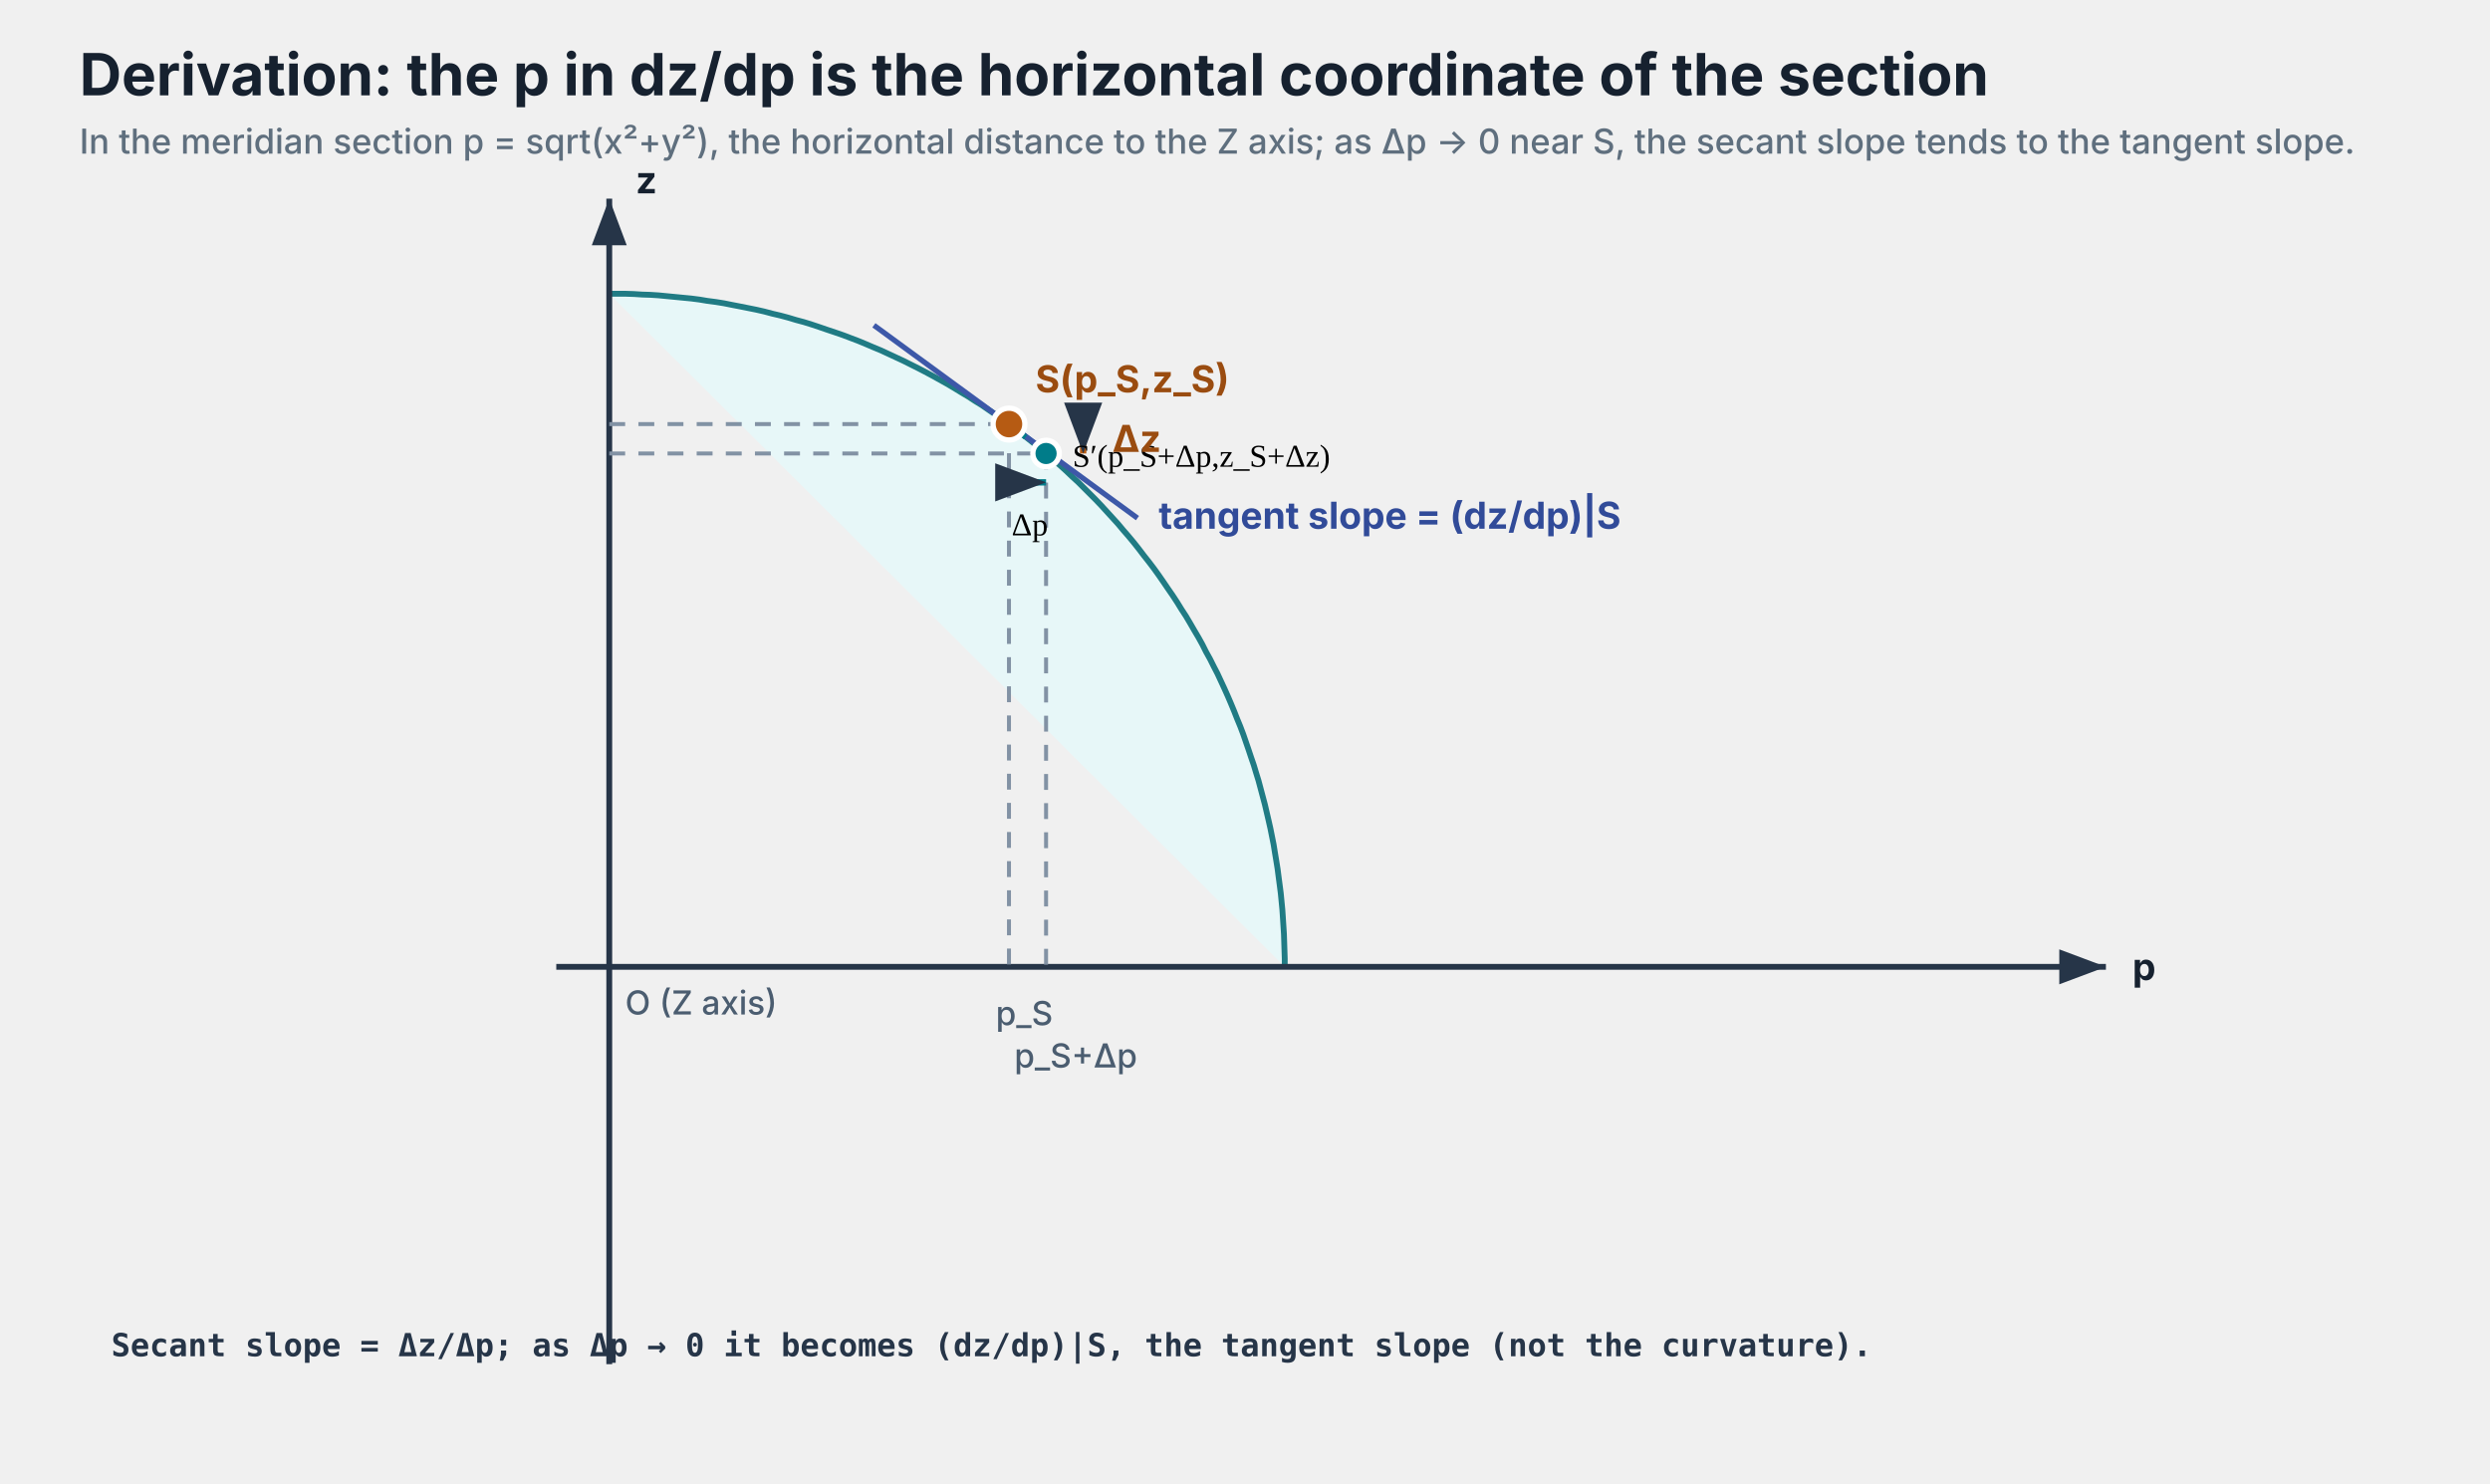
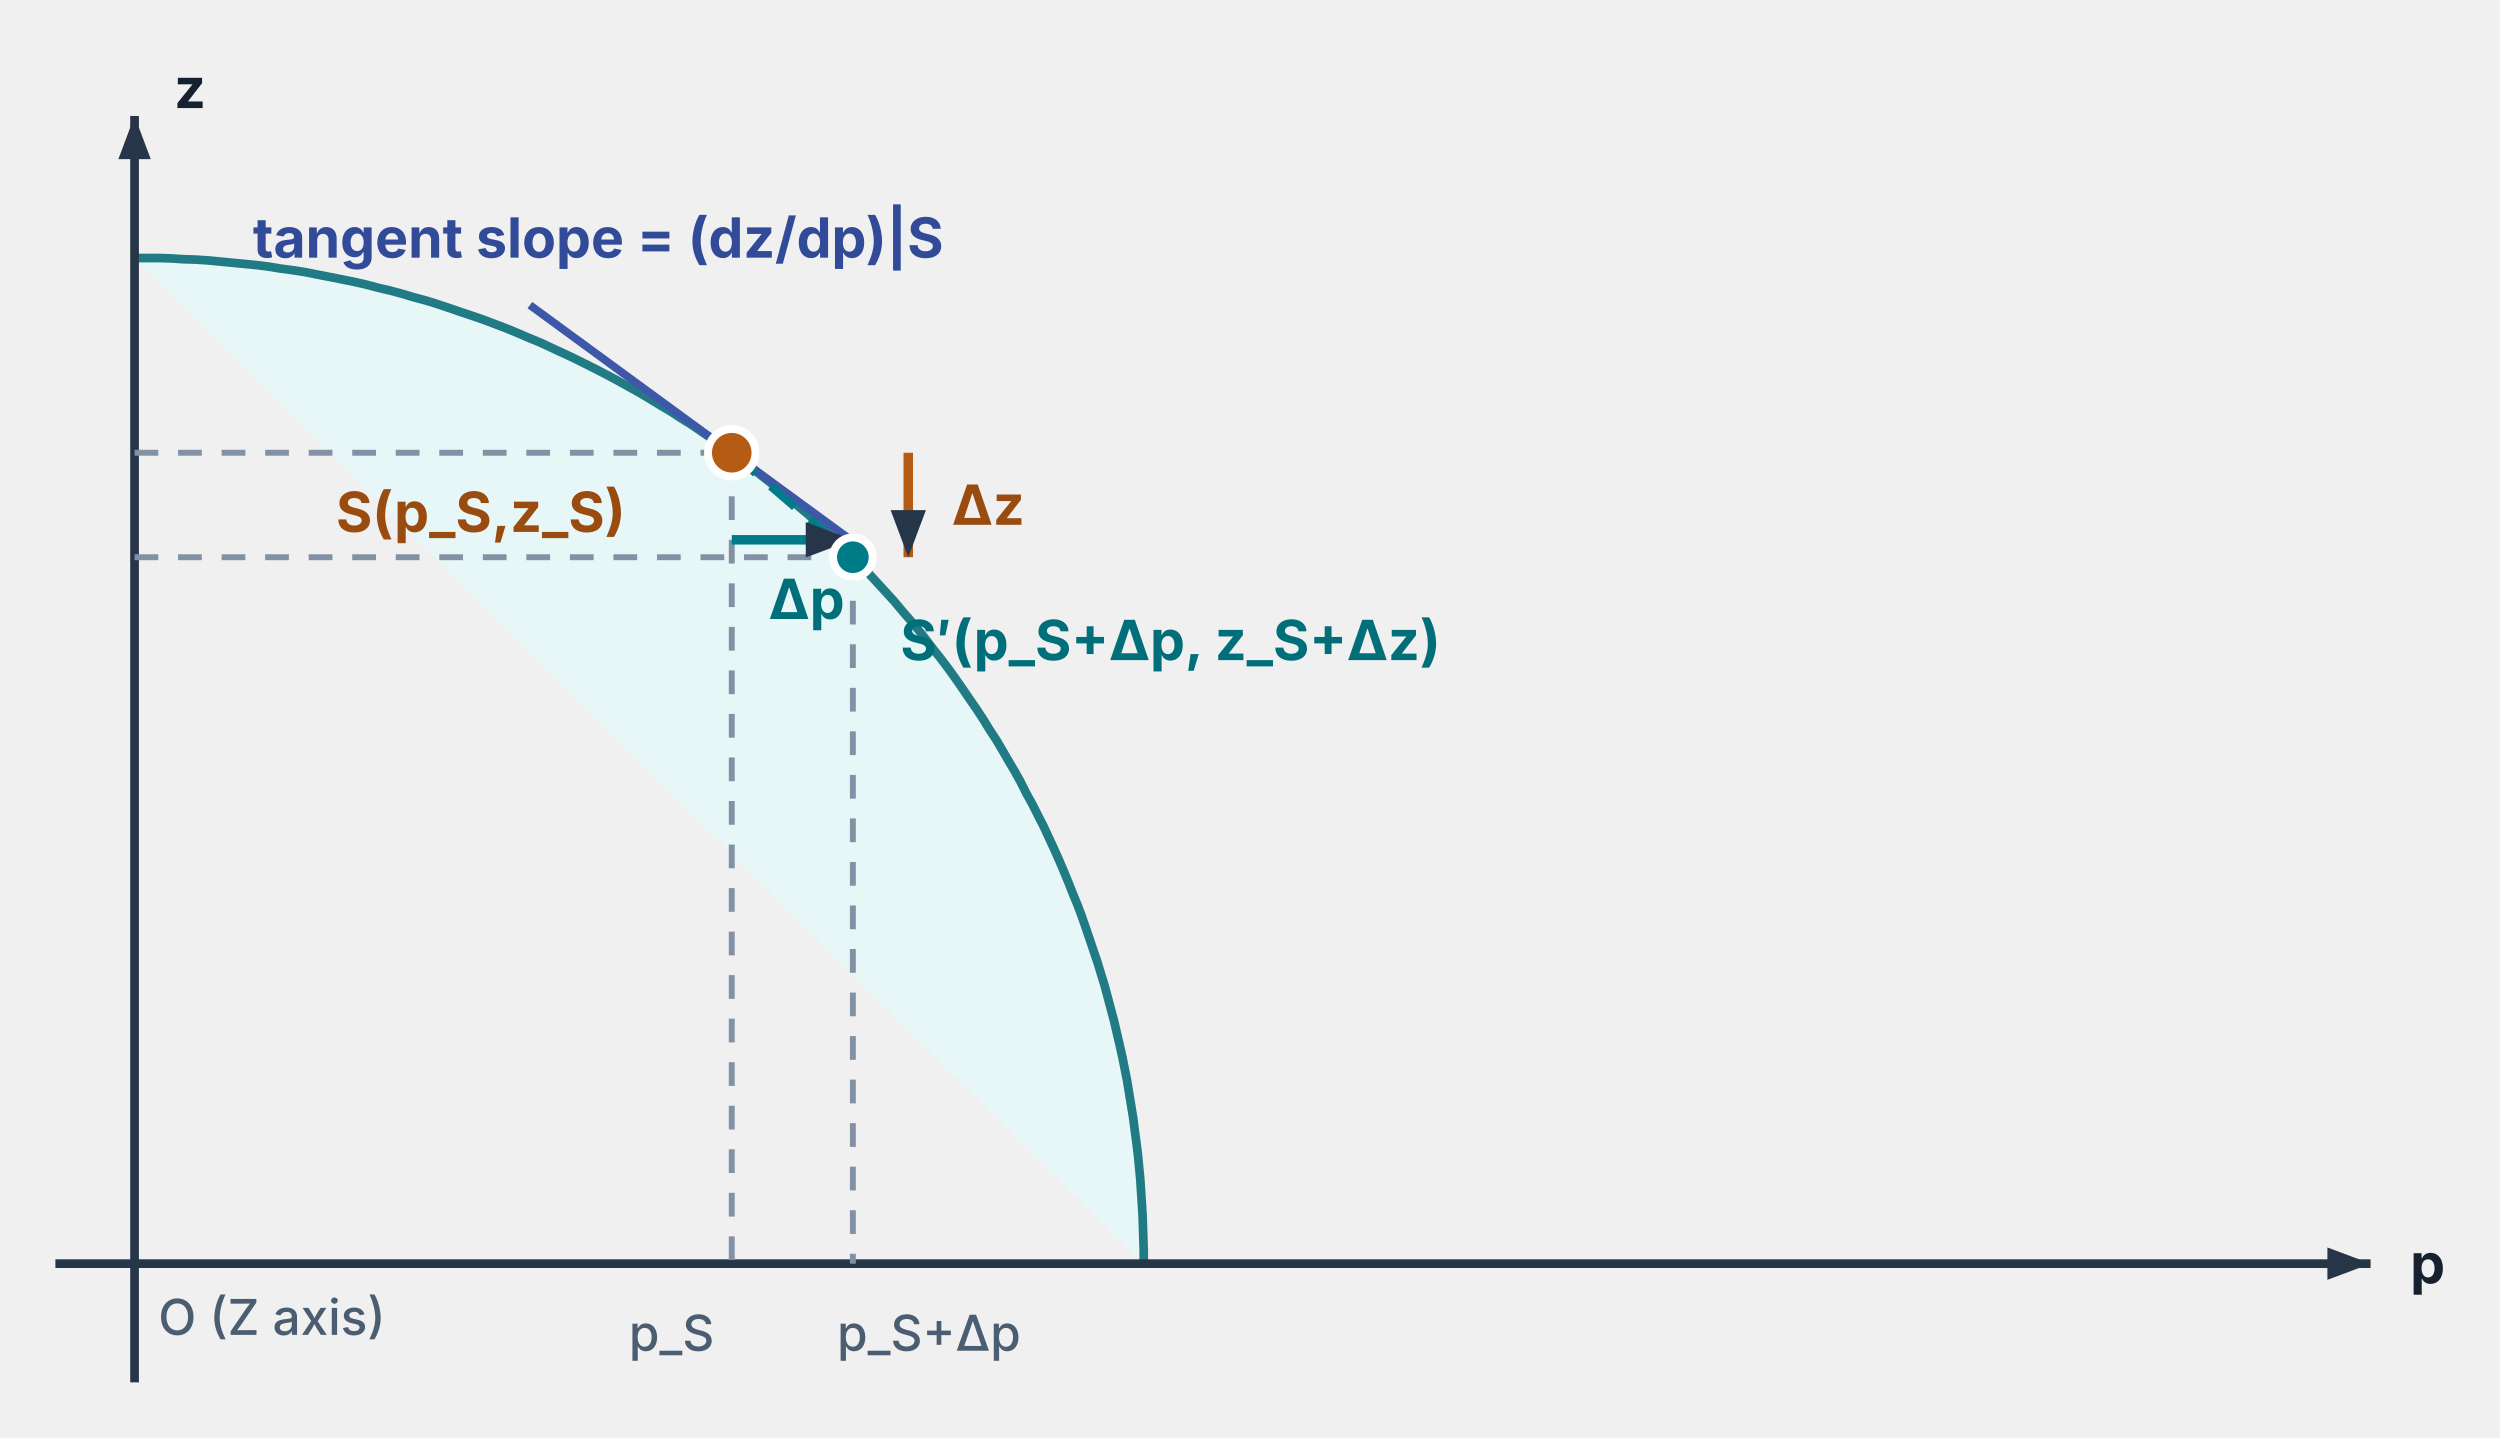
- <svg xmlns="http://www.w3.org/2000/svg" viewBox="0 0 940 560" role="img" aria-labelledby="title">
+ <svg xmlns="http://www.w3.org/2000/svg" viewBox="196.0 45.7 631.7 363.3" role="img" aria-labelledby="title">
  <defs>
-     <marker id="arrow" markerWidth="10" markerHeight="10" refX="8" refY="3" orient="auto" markerUnits="strokeWidth">
+     <marker id="arrow" viewBox="0 0 8 6" markerWidth="4.96" markerHeight="3.72" refX="8" refY="3" orient="auto" markerUnits="strokeWidth">
      <path d="M0,0 L8,3 L0,6 Z" fill="#263548" />
    </marker>
  </defs>
  <style>
svg { background: linear-gradient(180deg, #fbfdff 0%, #f3f7fa 100%); }
- .title { fill: #16212f; font: 700 22px -apple-system, BlinkMacSystemFont, "Segoe UI", sans-serif; }
- .subtitle { fill: #5f6f7e; font: 500 13px -apple-system, BlinkMacSystemFont, "Segoe UI", sans-serif; }
.axis { stroke: #263548; stroke-width: 2.2; marker-end: url(#arrow); }
.ellipse { fill: #e7f7f8; stroke: #207b84; stroke-width: 2.2; }
.helper { stroke: #8292a4; stroke-width: 1.5; stroke-dasharray: 6 5; fill: none; }
.normal { stroke: #b65b13; stroke-width: 2.7; marker-end: url(#arrow); }
.radius { stroke: #3d58a8; stroke-width: 2.4; marker-end: url(#arrow); }
.tangent { stroke: #3d58a8; stroke-width: 2.0; }
+ .arc { fill: none; stroke: #3d58a8; stroke-width: 1.8; }
.point { fill: #007c89; stroke: white; stroke-width: 2.0; }
.surface { fill: #b65b13; stroke: white; stroke-width: 2.0; }
.label { fill: #16212f; font: 650 14px -apple-system, BlinkMacSystemFont, "Segoe UI", sans-serif; }
.small { fill: #4b5d70; font: 500 12.5px -apple-system, BlinkMacSystemFont, "Segoe UI", sans-serif; }
.orange { fill: #9a4c10; font: 650 14px -apple-system, BlinkMacSystemFont, "Segoe UI", sans-serif; }
+ .teal { fill: #006f79; font: 650 14px -apple-system, BlinkMacSystemFont, "Segoe UI", sans-serif; }
.indigo { fill: #314b99; font: 650 14px -apple-system, BlinkMacSystemFont, "Segoe UI", sans-serif; }
- .formula { fill: #263548; font: 600 12px ui-monospace, SFMono-Regular, Menlo, Consolas, monospace; }
</style>
  <style>
.secant { stroke: #007c89; stroke-width: 2.0; stroke-dasharray: 8 5; }
.delta { stroke: #007c89; stroke-width: 2.4; marker-end: url(#arrow); }
.delta-z { stroke: #b65b13; stroke-width: 2.4; marker-end: url(#arrow); }
</style>
-   <text class="title" x="30" y="36">Derivation: the p in dz/dp is the horizontal coordinate of the section</text>
-   <text class="subtitle" x="30" y="58">In the meridian section p = sqrt(x²+y²), the horizontal distance to the Z axis; as Δp → 0 near S, the secant slope tends to the tangent slope.</text>
  <polyline class="ellipse" fill="none" points="485.0,365.0 485.0,361.9 484.9,358.8 484.8,355.7 484.7,352.6 484.5,349.5 484.3,346.4 484.1,343.4 483.8,340.3 483.5,337.2 483.1,334.1 482.7,331.1 482.3,328.0 481.8,324.9 481.3,321.9 480.8,318.8 480.2,315.8 479.6,312.8 478.9,309.7 478.2,306.7 477.5,303.7 476.7,300.7 475.9,297.7 475.1,294.7 474.2,291.8 473.3,288.8 472.3,285.9 471.3,282.9 470.3,280.0 469.3,277.1 468.2,274.2 467.0,271.3 465.9,268.5 464.7,265.6 463.5,262.8 462.2,259.9 460.9,257.1 459.6,254.3 458.2,251.6 456.8,248.8 455.3,246.1 453.9,243.3 452.4,240.6 450.8,237.9 449.3,235.3 447.7,232.6 446.0,230.0 444.4,227.4 442.7,224.8 440.9,222.2 439.2,219.7 437.4,217.1 435.6,214.6 433.7,212.1 431.8,209.7 429.9,207.2 428.0,204.8 426.0,202.4 424.0,200.1 422.0,197.7 419.9,195.4 417.8,193.1 415.7,190.8 413.6,188.6 411.4,186.4 409.2,184.2 407.0,182.0 404.7,179.9 402.5,177.8 400.2,175.7 397.8,173.7 395.5,171.6 393.1,169.7 390.7,167.7 388.3,165.8 385.8,163.8 383.4,162.0 380.9,160.1 378.4,158.3 375.8,156.5 373.3,154.8 370.7,153.0 368.1,151.4 365.5,149.7 362.8,148.1 360.2,146.5 357.5,144.9 354.8,143.4 352.1,141.9 349.3,140.4 346.6,139.0 343.8,137.6 341.0,136.2 338.2,134.9 335.4,133.6 332.6,132.3 329.7,131.1 326.9,129.9 324.0,128.7 321.1,127.6 318.2,126.5 315.3,125.5 312.3,124.5 309.4,123.5 306.4,122.5 303.5,121.6 300.5,120.8 297.5,119.9 294.5,119.1 291.5,118.4 288.5,117.6 285.4,116.9 282.4,116.3 279.4,115.7 276.3,115.1 273.3,114.5 270.2,114.0 267.1,113.6 264.1,113.1 261.0,112.7 257.9,112.4 254.8,112.1 251.7,111.8 248.6,111.5 245.5,111.3 242.4,111.2 239.3,111.0 236.2,110.9 233.1,110.9 230.0,110.9" />
-   <line class="axis" x1="230" y1="515" x2="230" y2="75" />
+   <line class="axis" x1="230" y1="395" x2="230" y2="75" />
  <line class="axis" x1="210" y1="365" x2="795" y2="365" />
  <line class="helper" x1="380.9" y1="160.1" x2="380.9" y2="365.0" />
-   <line class="helper" x1="394.9" y1="171.2" x2="394.9" y2="365.0" />
+   <line class="helper" x1="411.5" y1="186.5" x2="411.5" y2="365.0" />
  <line class="helper" x1="230.0" y1="160.1" x2="380.9" y2="160.1" />
-   <line class="helper" x1="230.0" y1="171.2" x2="394.9" y2="171.2" />
-   <line class="tangent" x1="329.9" y1="122.8" x2="429.4" y2="195.6" />
-   <line class="secant" x1="380.9" y1="160.1" x2="394.9" y2="171.2" />
-   <line class="delta" x1="380.9" y1="182.1" x2="394.9" y2="182.1" />
-   <line class="delta-z" x1="408.9" y1="160.1" x2="408.9" y2="171.2" />
+   <line class="helper" x1="230.0" y1="186.5" x2="411.5" y2="186.5" />
+   <line class="tangent" x1="329.9" y1="122.8" x2="414.1" y2="184.4" />
+   <line class="secant" x1="380.9" y1="160.1" x2="411.5" y2="186.5" />
+   <line class="delta" x1="380.9" y1="182.1" x2="411.5" y2="182.1" />
+   <line class="delta-z" x1="425.5" y1="160.1" x2="425.5" y2="186.5" />
  <circle class="surface" cx="380.9" cy="160.1" r="6" />
-   <circle class="point" cx="394.9" cy="171.2" r="5" />
+   <circle class="point" cx="411.5" cy="186.5" r="5" />
  <text class="label" x="805" y="370">p</text>
  <text class="label" x="240" y="73">z</text>
  <text class="small" x="236" y="383">O (Z axis)</text>
-   <text class="orange" x="390.9" y="148.1">S(p_S,z_S)</text>
-   <text class="teal" x="404.9" y="176.2">S′(p_S+Δp,z_S+Δz)</text>
-   <text class="small" x="375.9" y="387.0">p_S</text>
-   <text class="small" x="382.9" y="403.0">p_S+Δp</text>
-   <text class="teal" x="381.9" y="202.1">Δp</text>
-   <text class="orange" x="419.9" y="170.6">Δz</text>
-   <text class="indigo" x="437.4" y="199.6">tangent slope = (dz/dp)|S</text>
-   <text class="formula" x="42" y="512">Secant slope = Δz/Δp; as Δp → 0 it becomes (dz/dp)|S, the tangent slope (not the curvature).</text>
+   <text class="orange" x="280.9" y="180.1">S(p_S,z_S)</text>
+   <text class="teal" x="423.5" y="212.5">S′(p_S+Δp, z_S+Δz)</text>
+   <text class="small" x="354.9" y="387.0">p_S</text>
+   <text class="small" x="407.5" y="387.0">p_S+Δp</text>
+   <text class="teal" x="390.2" y="202.1">Δp</text>
+   <text class="orange" x="436.5" y="178.3">Δz</text>
+   <text class="indigo" x="259.9" y="110.8">tangent slope = (dz/dp)|S</text>
</svg>
